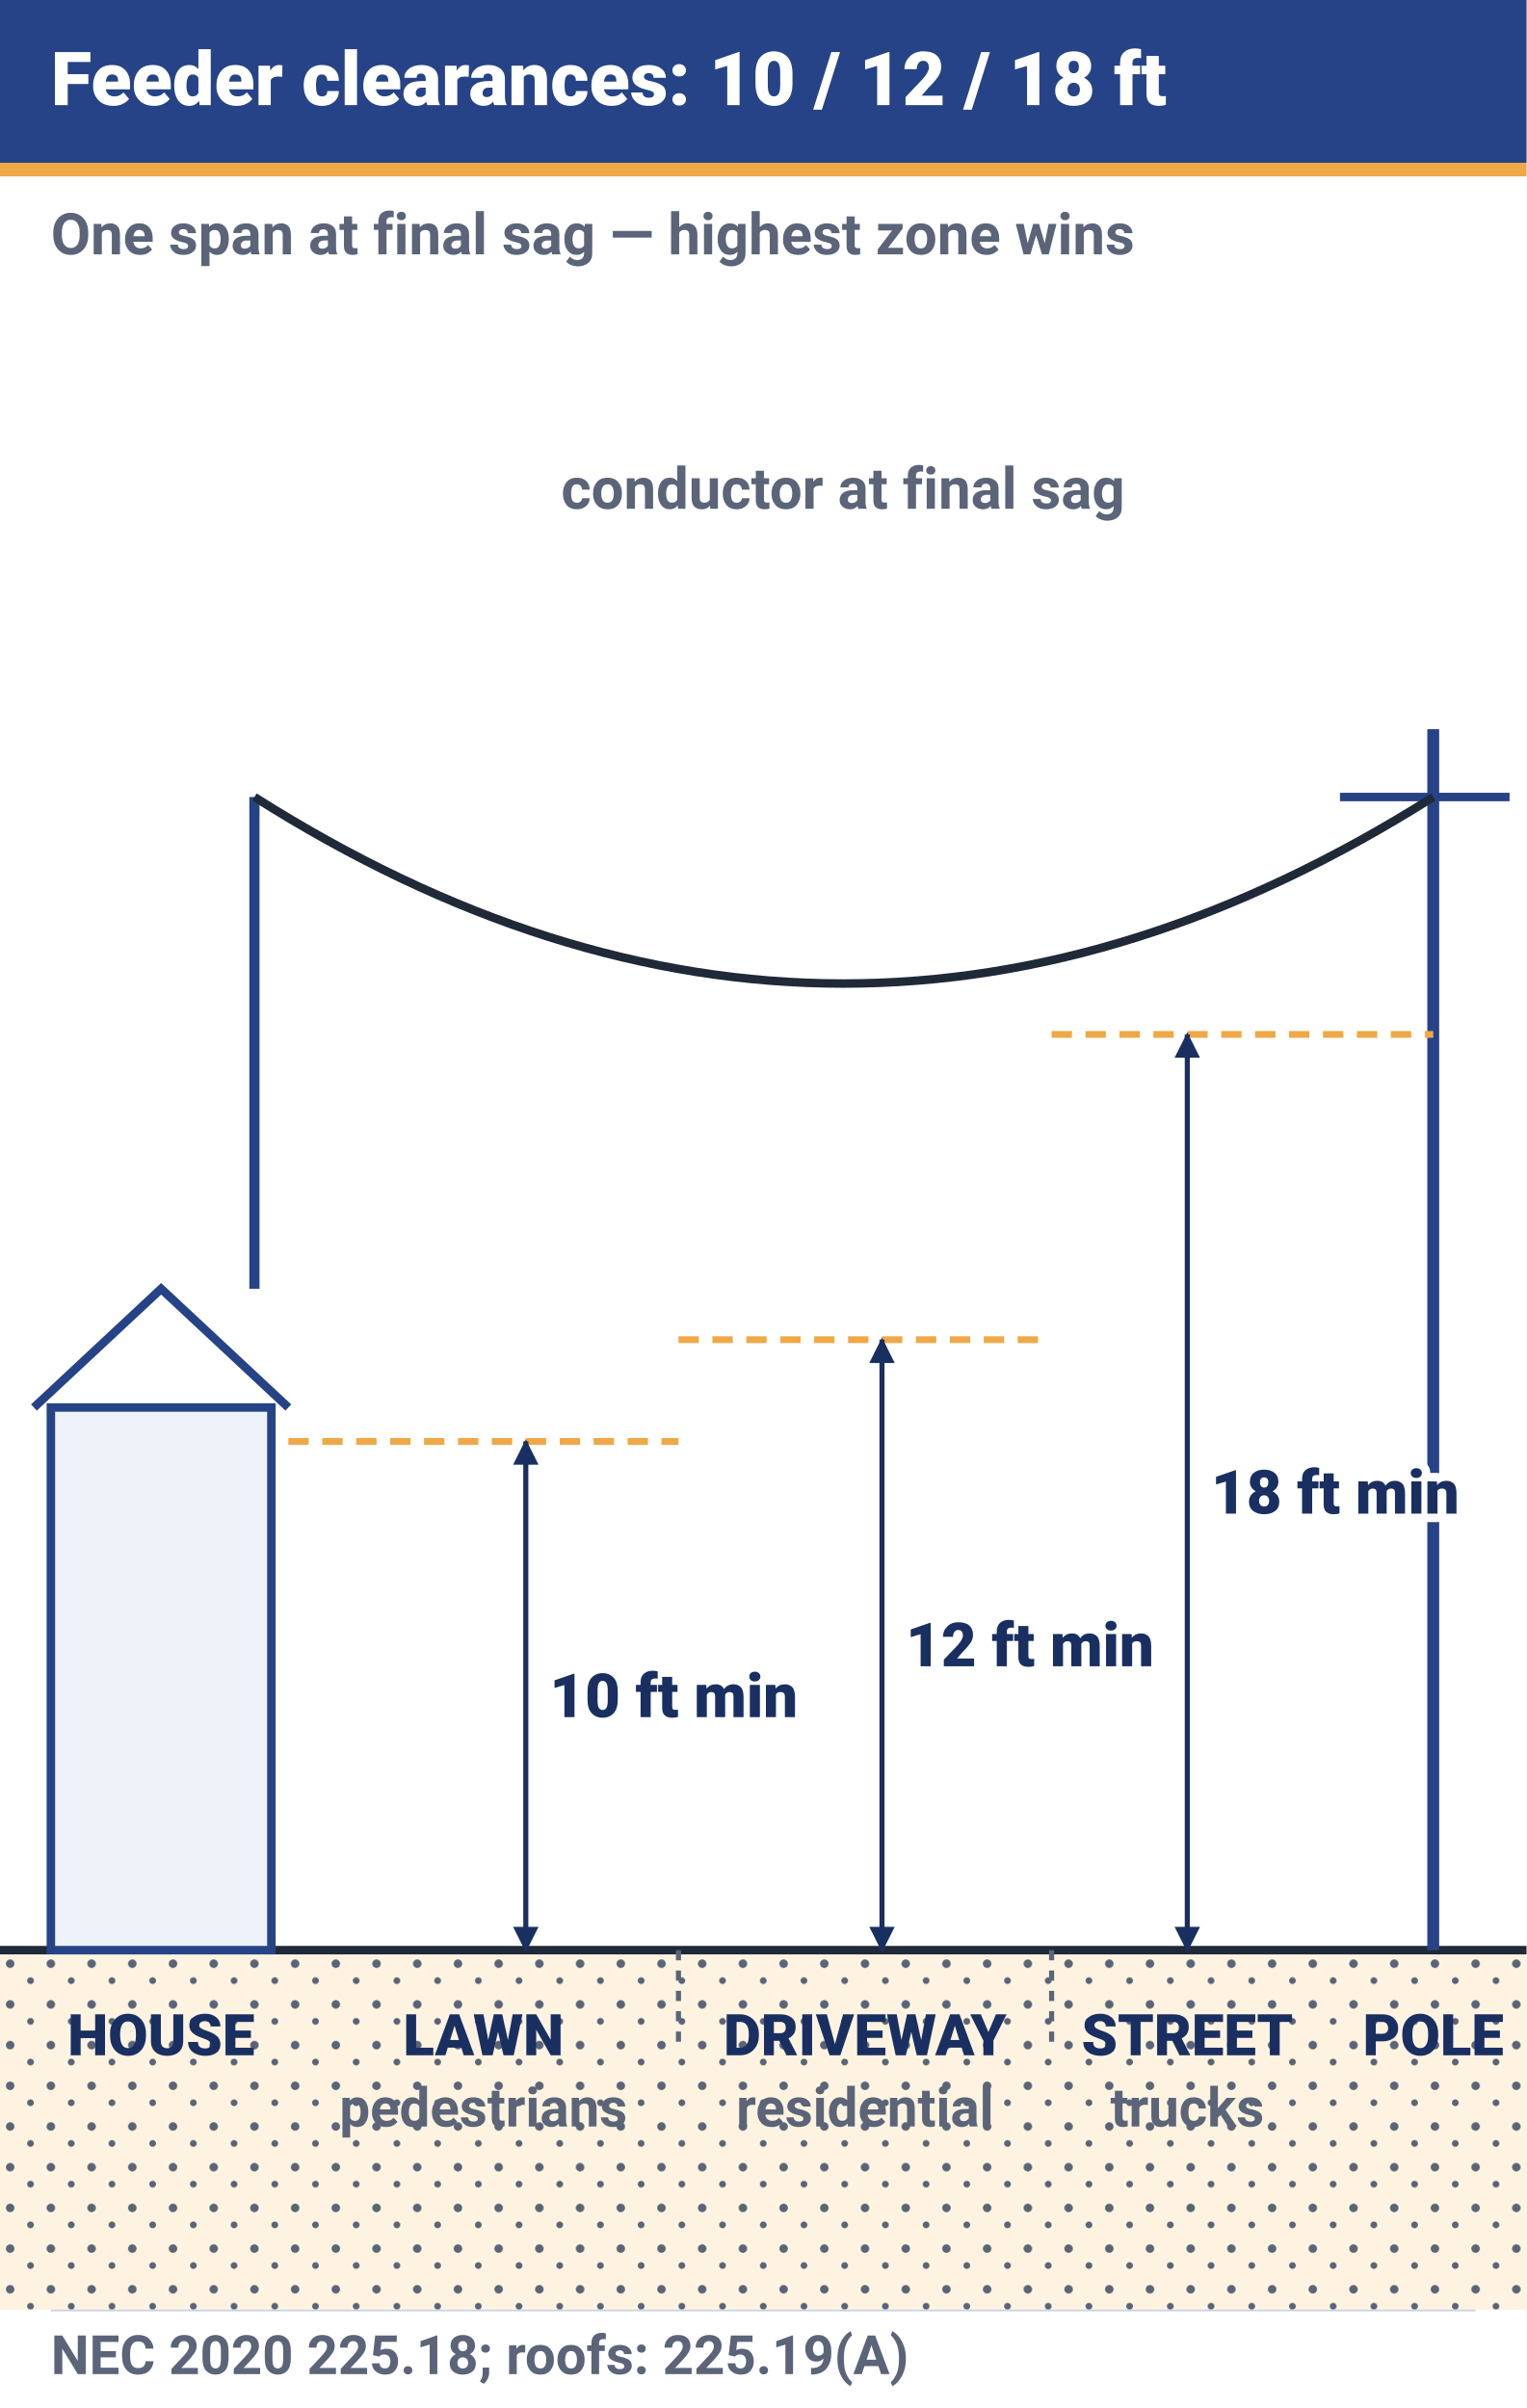
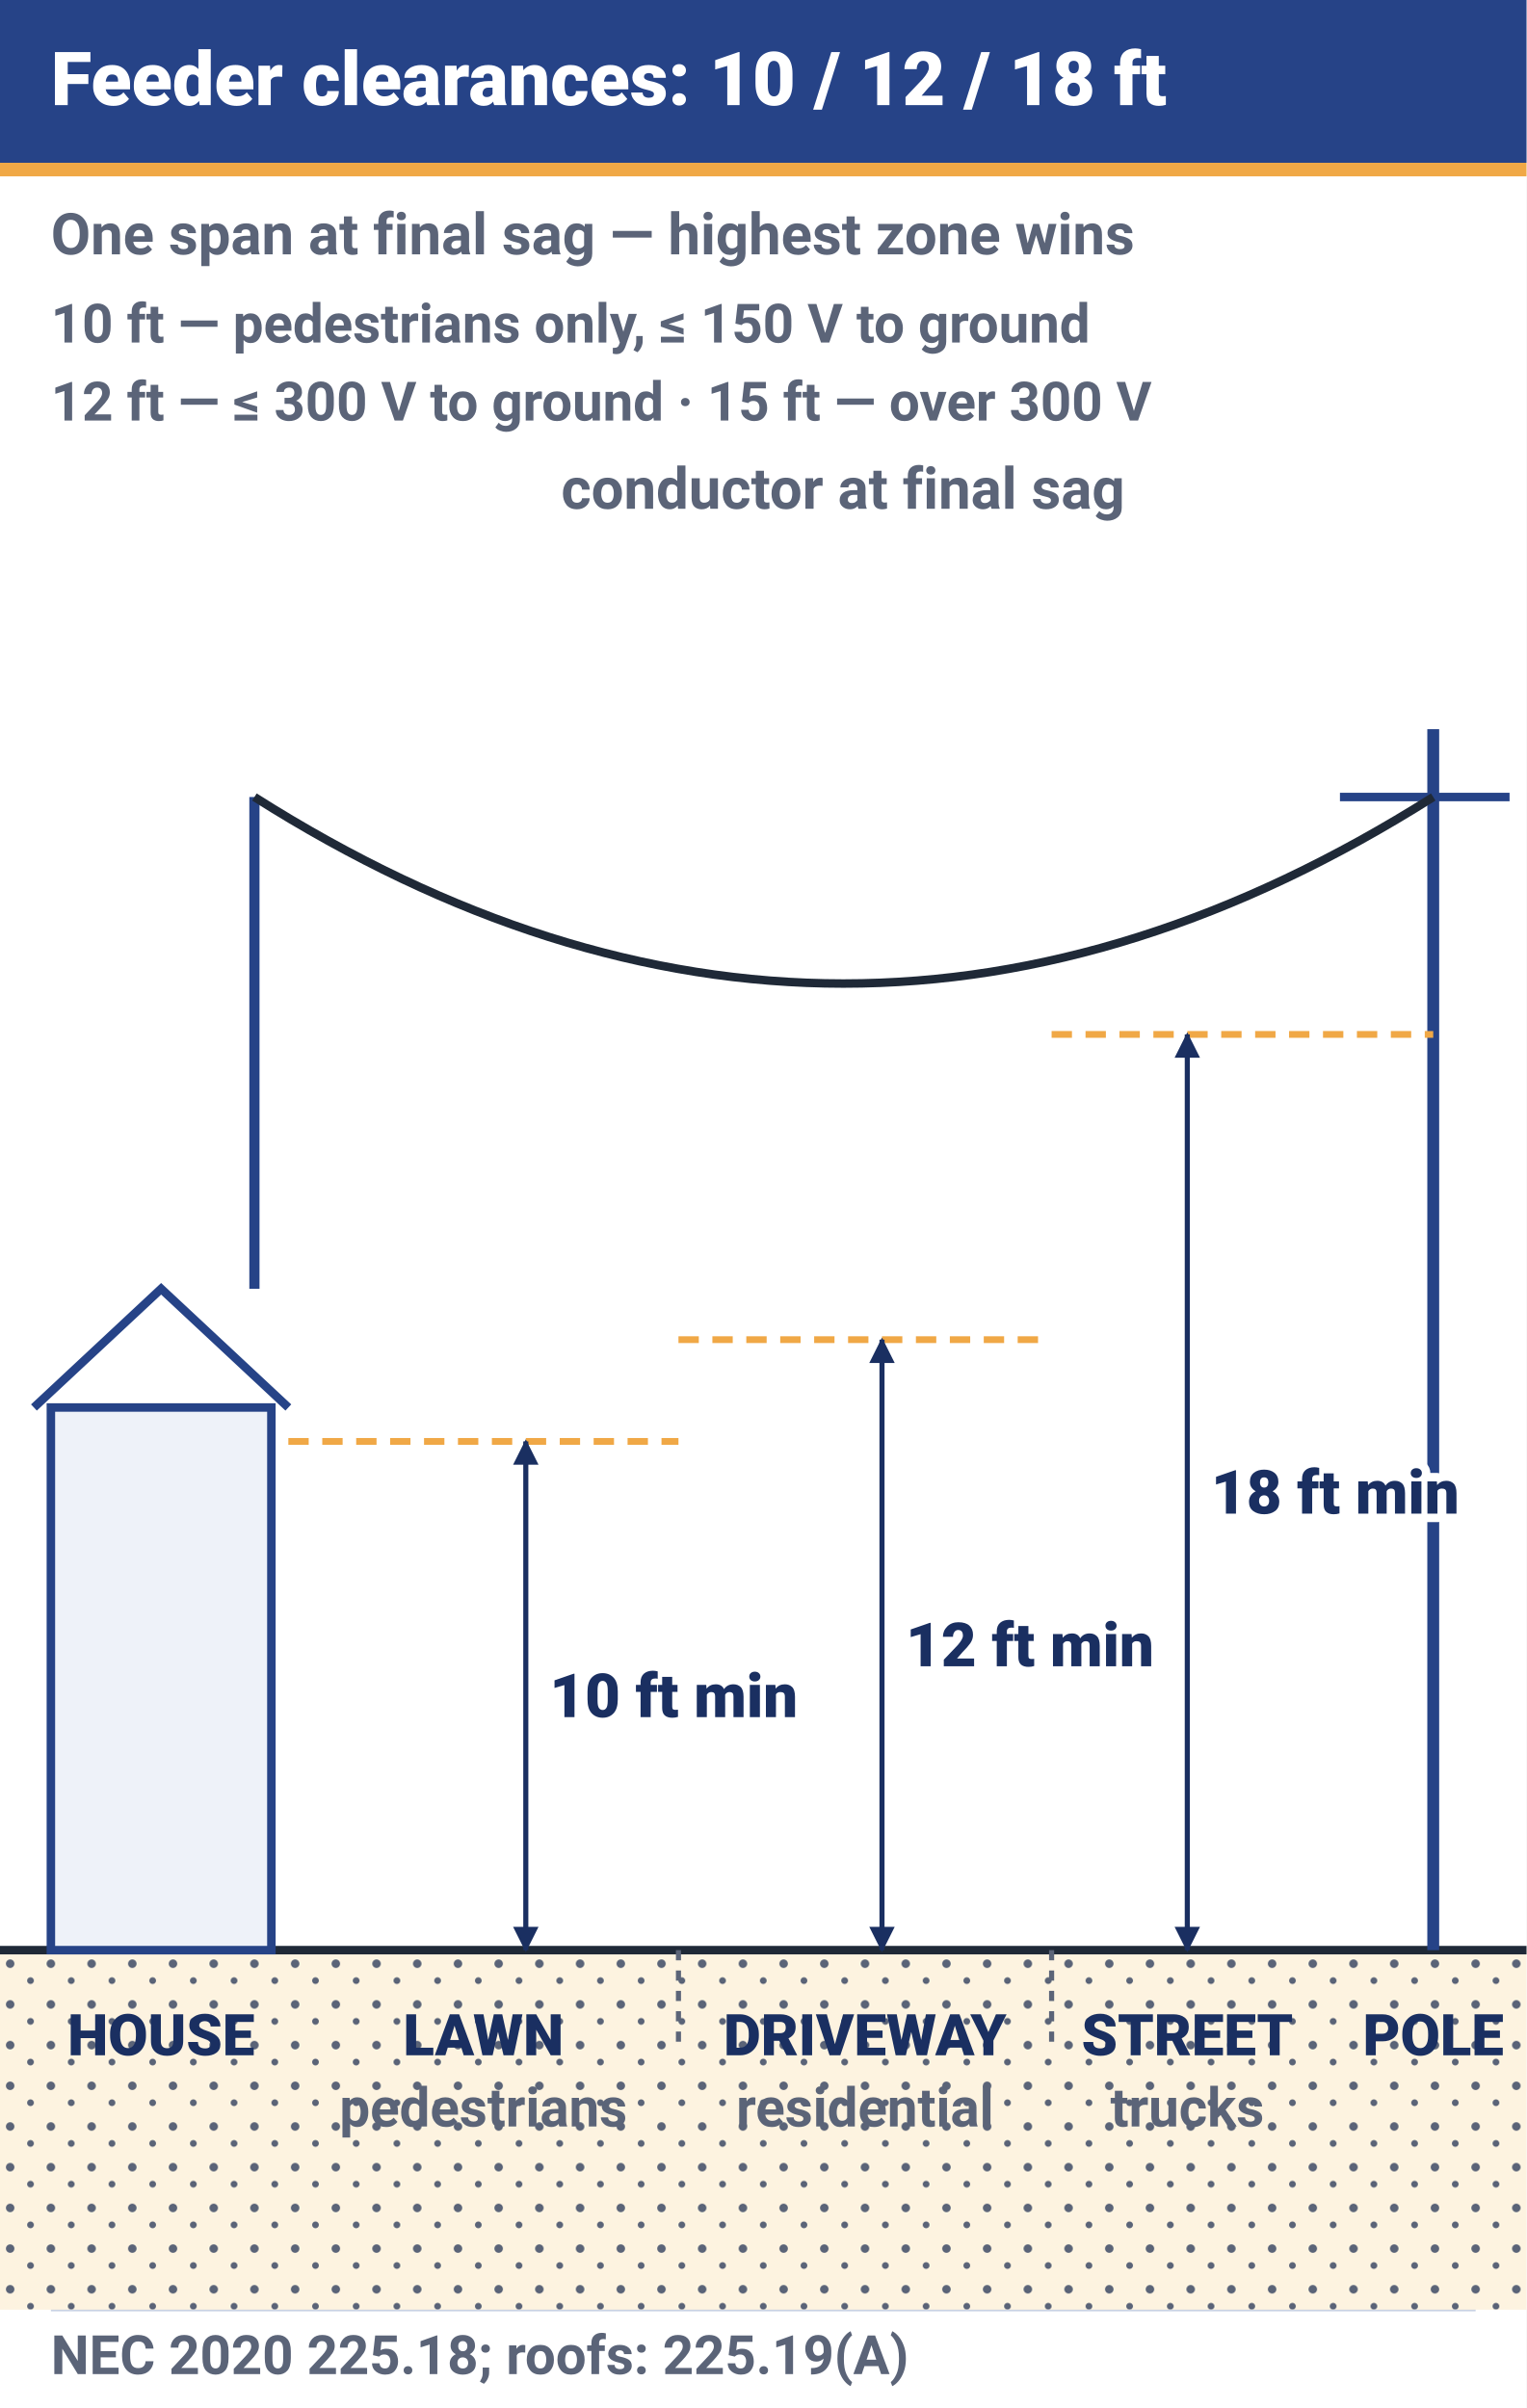
<svg xmlns="http://www.w3.org/2000/svg" viewBox="0 0 900 1420" width="900" height="1420" role="img" aria-labelledby="t d" font-family="-apple-system, 'SF Pro Text', 'Segoe UI', Roboto, Inter, Arial, sans-serif">
  <defs>
    <marker id="ah" viewBox="0 0 12 12" refX="11" refY="6" markerWidth="5" markerHeight="5" orient="auto">
      <path d="M0,0 L12,6 L0,12 z" fill="#1a2f61" />
    </marker>
    <marker id="ahs" viewBox="0 0 12 12" refX="1" refY="6" markerWidth="5" markerHeight="5" orient="auto">
      <path d="M12,0 L0,6 L12,12 z" fill="#1a2f61" />
    </marker>
    <pattern id="hatch" width="18" height="18" patternUnits="userSpaceOnUse" patternTransform="rotate(45)">
      <rect width="18" height="18" fill="#eef2f9" />
      <line x1="0" y1="0" x2="0" y2="18" stroke="#264387" stroke-width="4" />
    </pattern>
    <pattern id="hatchred" width="18" height="18" patternUnits="userSpaceOnUse" patternTransform="rotate(45)">
      <rect width="18" height="18" fill="#fbe9e7" />
      <line x1="0" y1="0" x2="0" y2="18" stroke="#c0392b" stroke-width="3" />
    </pattern>
    <pattern id="earth" width="24" height="24" patternUnits="userSpaceOnUse">
      <rect width="24" height="24" fill="#fdf3e0" />
      <circle cx="6" cy="6" r="2.5" fill="#5b6478" />
      <circle cx="18" cy="16" r="2" fill="#5b6478" />
    </pattern>
  </defs>
  <rect x="0" y="0" width="900" height="1420" fill="#ffffff" />
  <rect x="0" y="0" width="900" height="96" fill="#264387" />
  <rect x="0" y="96" width="900" height="8" fill="#F0A846" />
  <text x="30" y="62" font-size="44" font-weight="800" fill="#ffffff" text-anchor="start">Feeder clearances: 10 / 12 / 18 ft</text>
  <text x="30" y="150" font-size="34" font-weight="600" fill="#5b6478" text-anchor="start">One span at final sag — highest zone wins</text>
+   <text x="30" y="202" font-size="32" font-weight="600" fill="#5b6478" text-anchor="start">10 ft — pedestrians only, ≤ 150 V to ground</text>
+   <text x="30" y="248" font-size="32" font-weight="600" fill="#5b6478" text-anchor="start">12 ft — ≤ 300 V to ground · 15 ft — over 300 V</text>
  <line x1="30" y1="1362" x2="870" y2="1362" stroke="#c9d2e3" stroke-width="2" />
  <text x="30" y="1400" font-size="32" font-weight="600" fill="#5b6478" text-anchor="start">NEC 2020 225.18; roofs: 225.19(A)</text>
  <rect x="0" y="1150" width="900" height="212" rx="0" fill="url(#earth)" stroke="none" stroke-width="0" />
  <line x1="0" y1="1150" x2="900" y2="1150" stroke="#1f2937" stroke-width="5" />
  <line x1="400" y1="1150" x2="400" y2="1210" stroke="#5b6478" stroke-width="3" stroke-dasharray="6 6" />
  <line x1="620" y1="1150" x2="620" y2="1210" stroke="#5b6478" stroke-width="3" stroke-dasharray="6 6" />
  <text x="285" y="1212" font-size="34" font-weight="800" fill="#1a2f61" text-anchor="middle">LAWN</text>
  <text x="285" y="1254" font-size="32" font-weight="600" fill="#5b6478" text-anchor="middle">pedestrians</text>
  <text x="510" y="1212" font-size="34" font-weight="800" fill="#1a2f61" text-anchor="middle">DRIVEWAY</text>
  <text x="510" y="1254" font-size="32" font-weight="600" fill="#5b6478" text-anchor="middle">residential</text>
  <text x="700" y="1212" font-size="34" font-weight="800" fill="#1a2f61" text-anchor="middle">STREET</text>
  <text x="700" y="1254" font-size="32" font-weight="600" fill="#5b6478" text-anchor="middle">trucks</text>
  <text x="845" y="1212" font-size="34" font-weight="800" fill="#1a2f61" text-anchor="middle">POLE</text>
  <rect x="30" y="830" width="130" height="320" rx="0" fill="#eef2f9" stroke="#264387" stroke-width="5" />
  <path d="M20,830 L95,760 L170,830" stroke="#264387" stroke-width="5" fill="none" />
  <line x1="150" y1="760" x2="150" y2="470" stroke="#264387" stroke-width="6" />
  <text x="95" y="1212" font-size="34" font-weight="800" fill="#1a2f61" text-anchor="middle">HOUSE</text>
  <line x1="845" y1="430" x2="845" y2="1150" stroke="#264387" stroke-width="7" />
  <line x1="790" y1="470" x2="890" y2="470" stroke="#264387" stroke-width="5" />
  <line x1="170" y1="850" x2="400" y2="850" stroke="#F0A846" stroke-width="4" stroke-dasharray="12 8" />
  <line x1="400" y1="790" x2="620" y2="790" stroke="#F0A846" stroke-width="4" stroke-dasharray="12 8" />
  <line x1="620" y1="610" x2="845" y2="610" stroke="#F0A846" stroke-width="4" stroke-dasharray="12 8" />
  <path d="M150,470 Q497,690 845,470" stroke="#1f2937" stroke-width="5" fill="none" />
  <text x="497" y="300" font-size="34" font-weight="600" fill="#5b6478" text-anchor="middle">conductor at final sag</text>
  <line x1="310" y1="850" x2="310" y2="1150" stroke="#1a2f61" stroke-width="3" marker-end="url(#ah)" marker-start="url(#ahs)" />
  <text x="324" y="1012.6" font-size="36" font-weight="800" text-anchor="start" fill="#ffffff" stroke="#ffffff" stroke-width="10" stroke-linejoin="round">10 ft min</text>
  <text x="324" y="1012.6" font-size="36" font-weight="800" fill="#1a2f61" text-anchor="start">10 ft min</text>
  <line x1="520" y1="790" x2="520" y2="1150" stroke="#1a2f61" stroke-width="3" marker-end="url(#ah)" marker-start="url(#ahs)" />
  <text x="534" y="982.6" font-size="36" font-weight="800" text-anchor="start" fill="#ffffff" stroke="#ffffff" stroke-width="10" stroke-linejoin="round">12 ft min</text>
  <text x="534" y="982.6" font-size="36" font-weight="800" fill="#1a2f61" text-anchor="start">12 ft min</text>
  <line x1="700" y1="610" x2="700" y2="1150" stroke="#1a2f61" stroke-width="3" marker-end="url(#ah)" marker-start="url(#ahs)" />
  <text x="714" y="892.6" font-size="36" font-weight="800" text-anchor="start" fill="#ffffff" stroke="#ffffff" stroke-width="10" stroke-linejoin="round">18 ft min</text>
  <text x="714" y="892.6" font-size="36" font-weight="800" fill="#1a2f61" text-anchor="start">18 ft min</text>
</svg>
